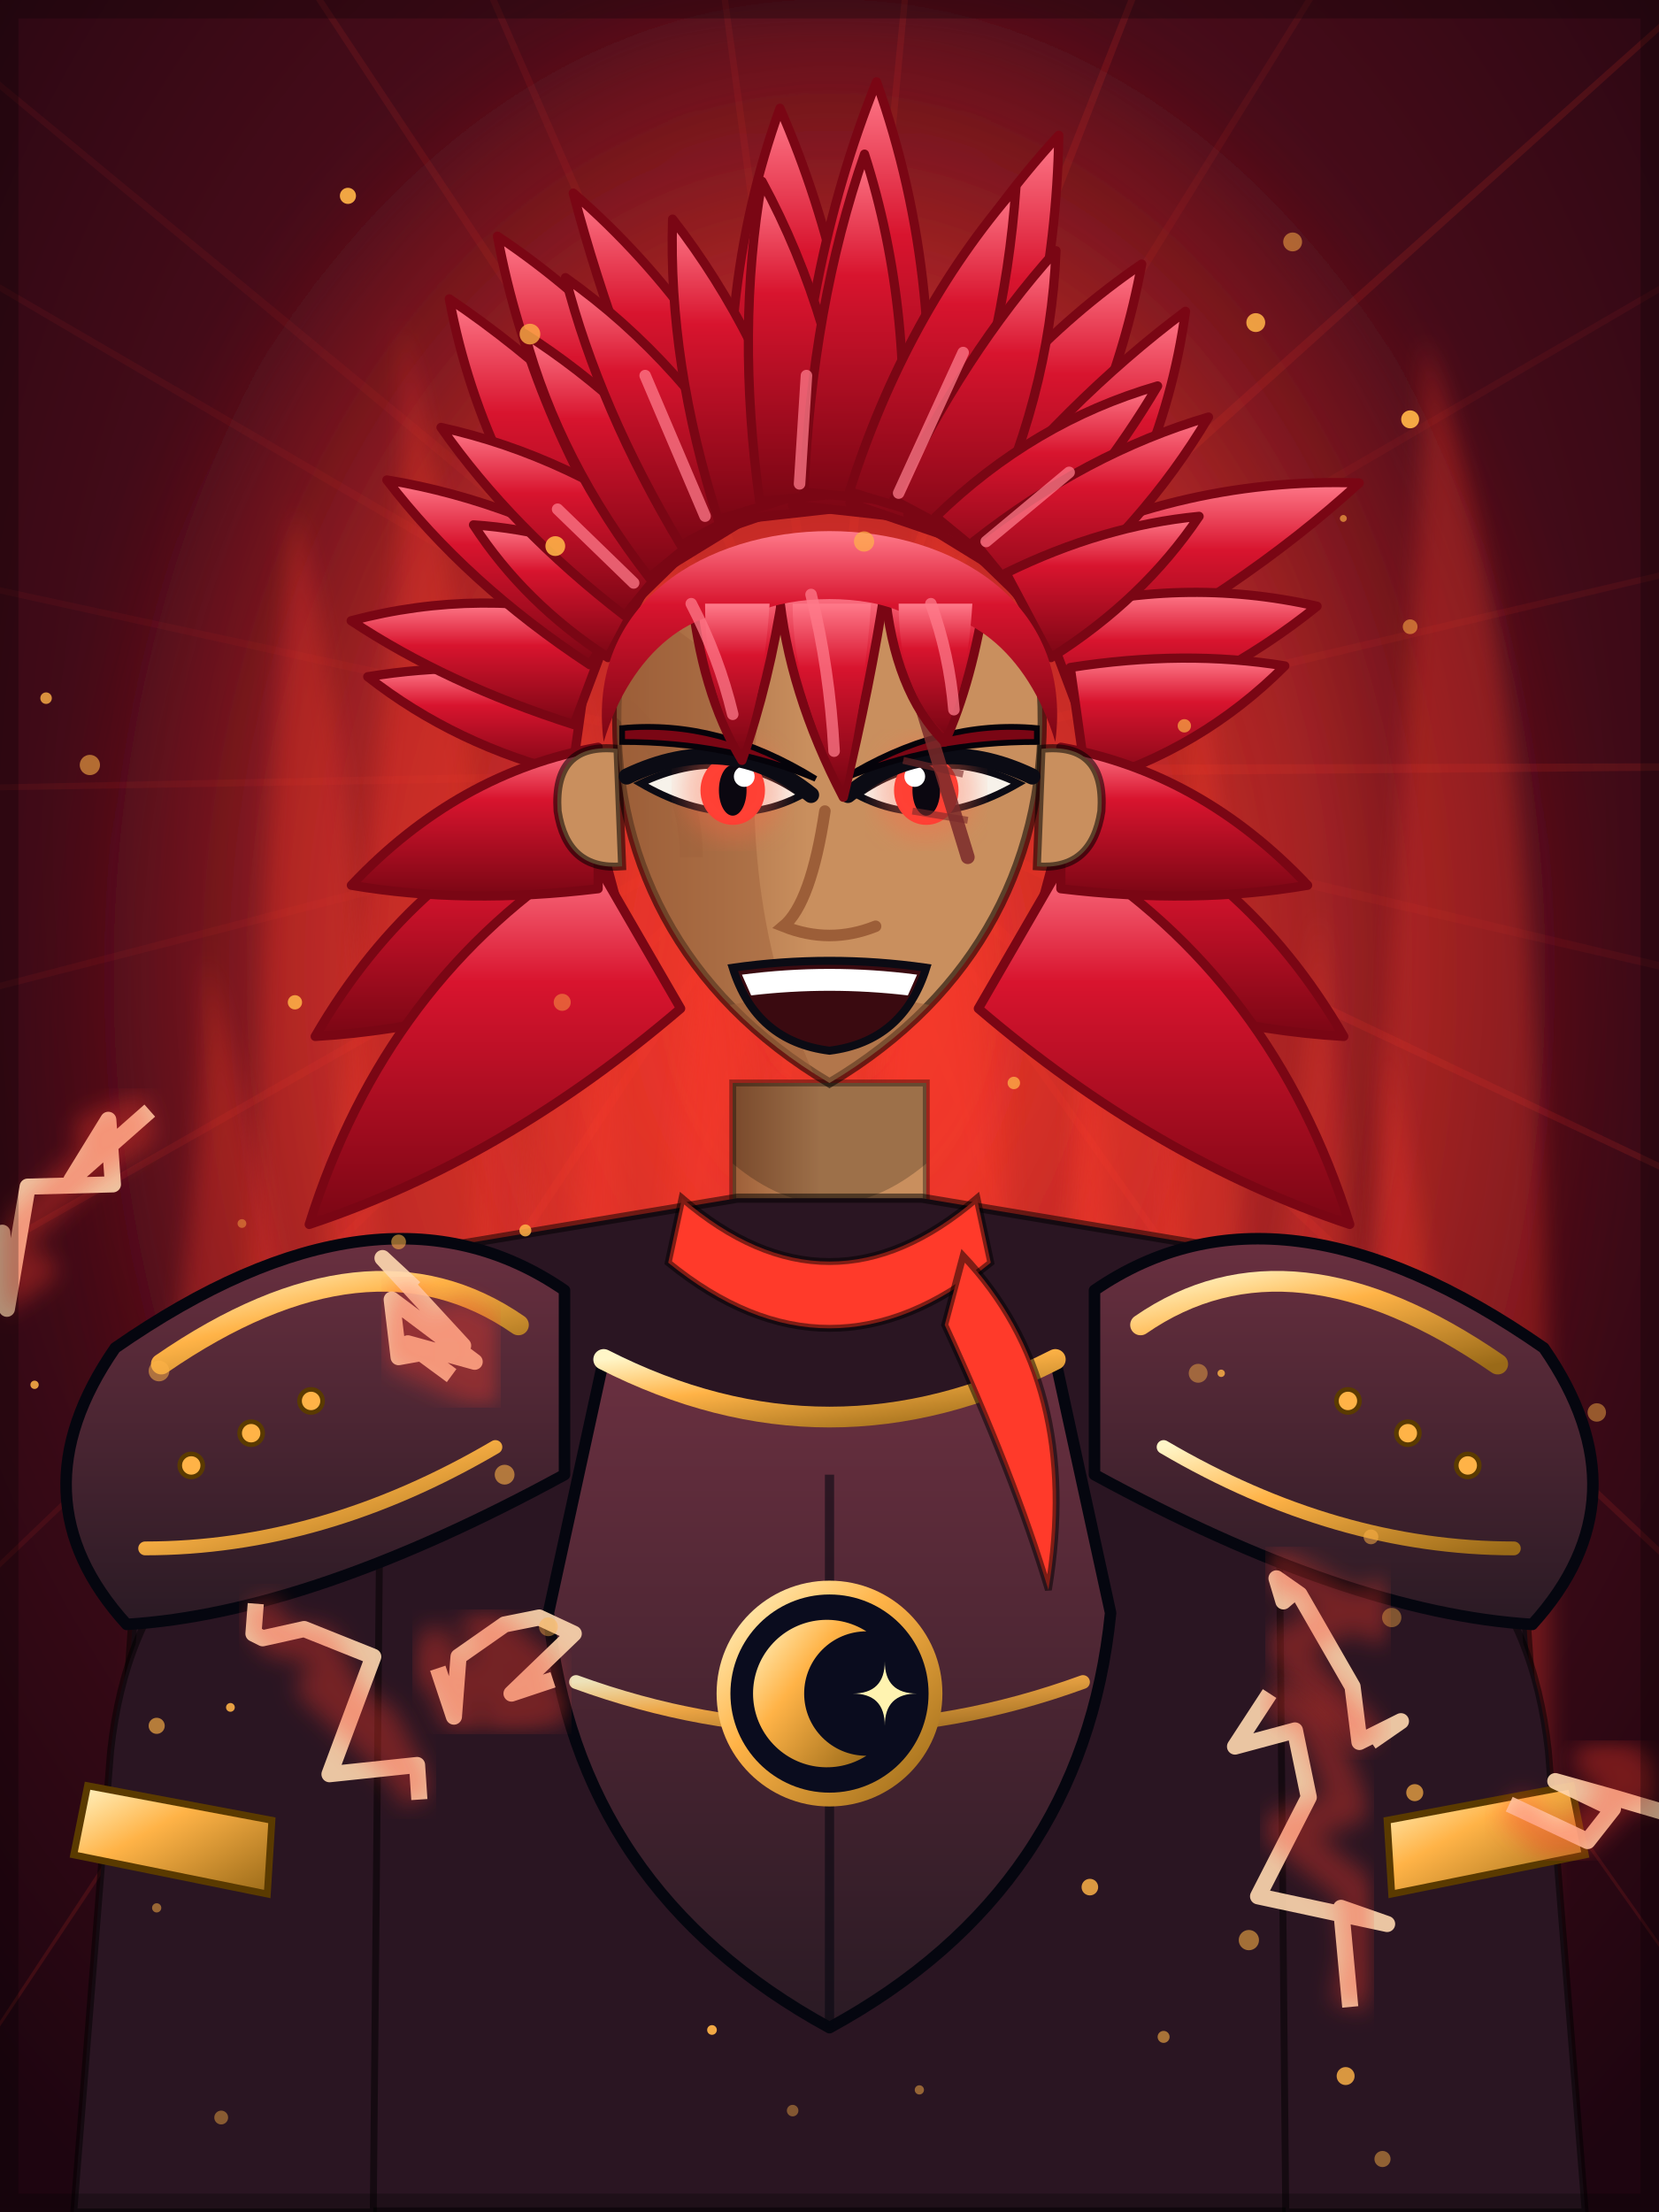
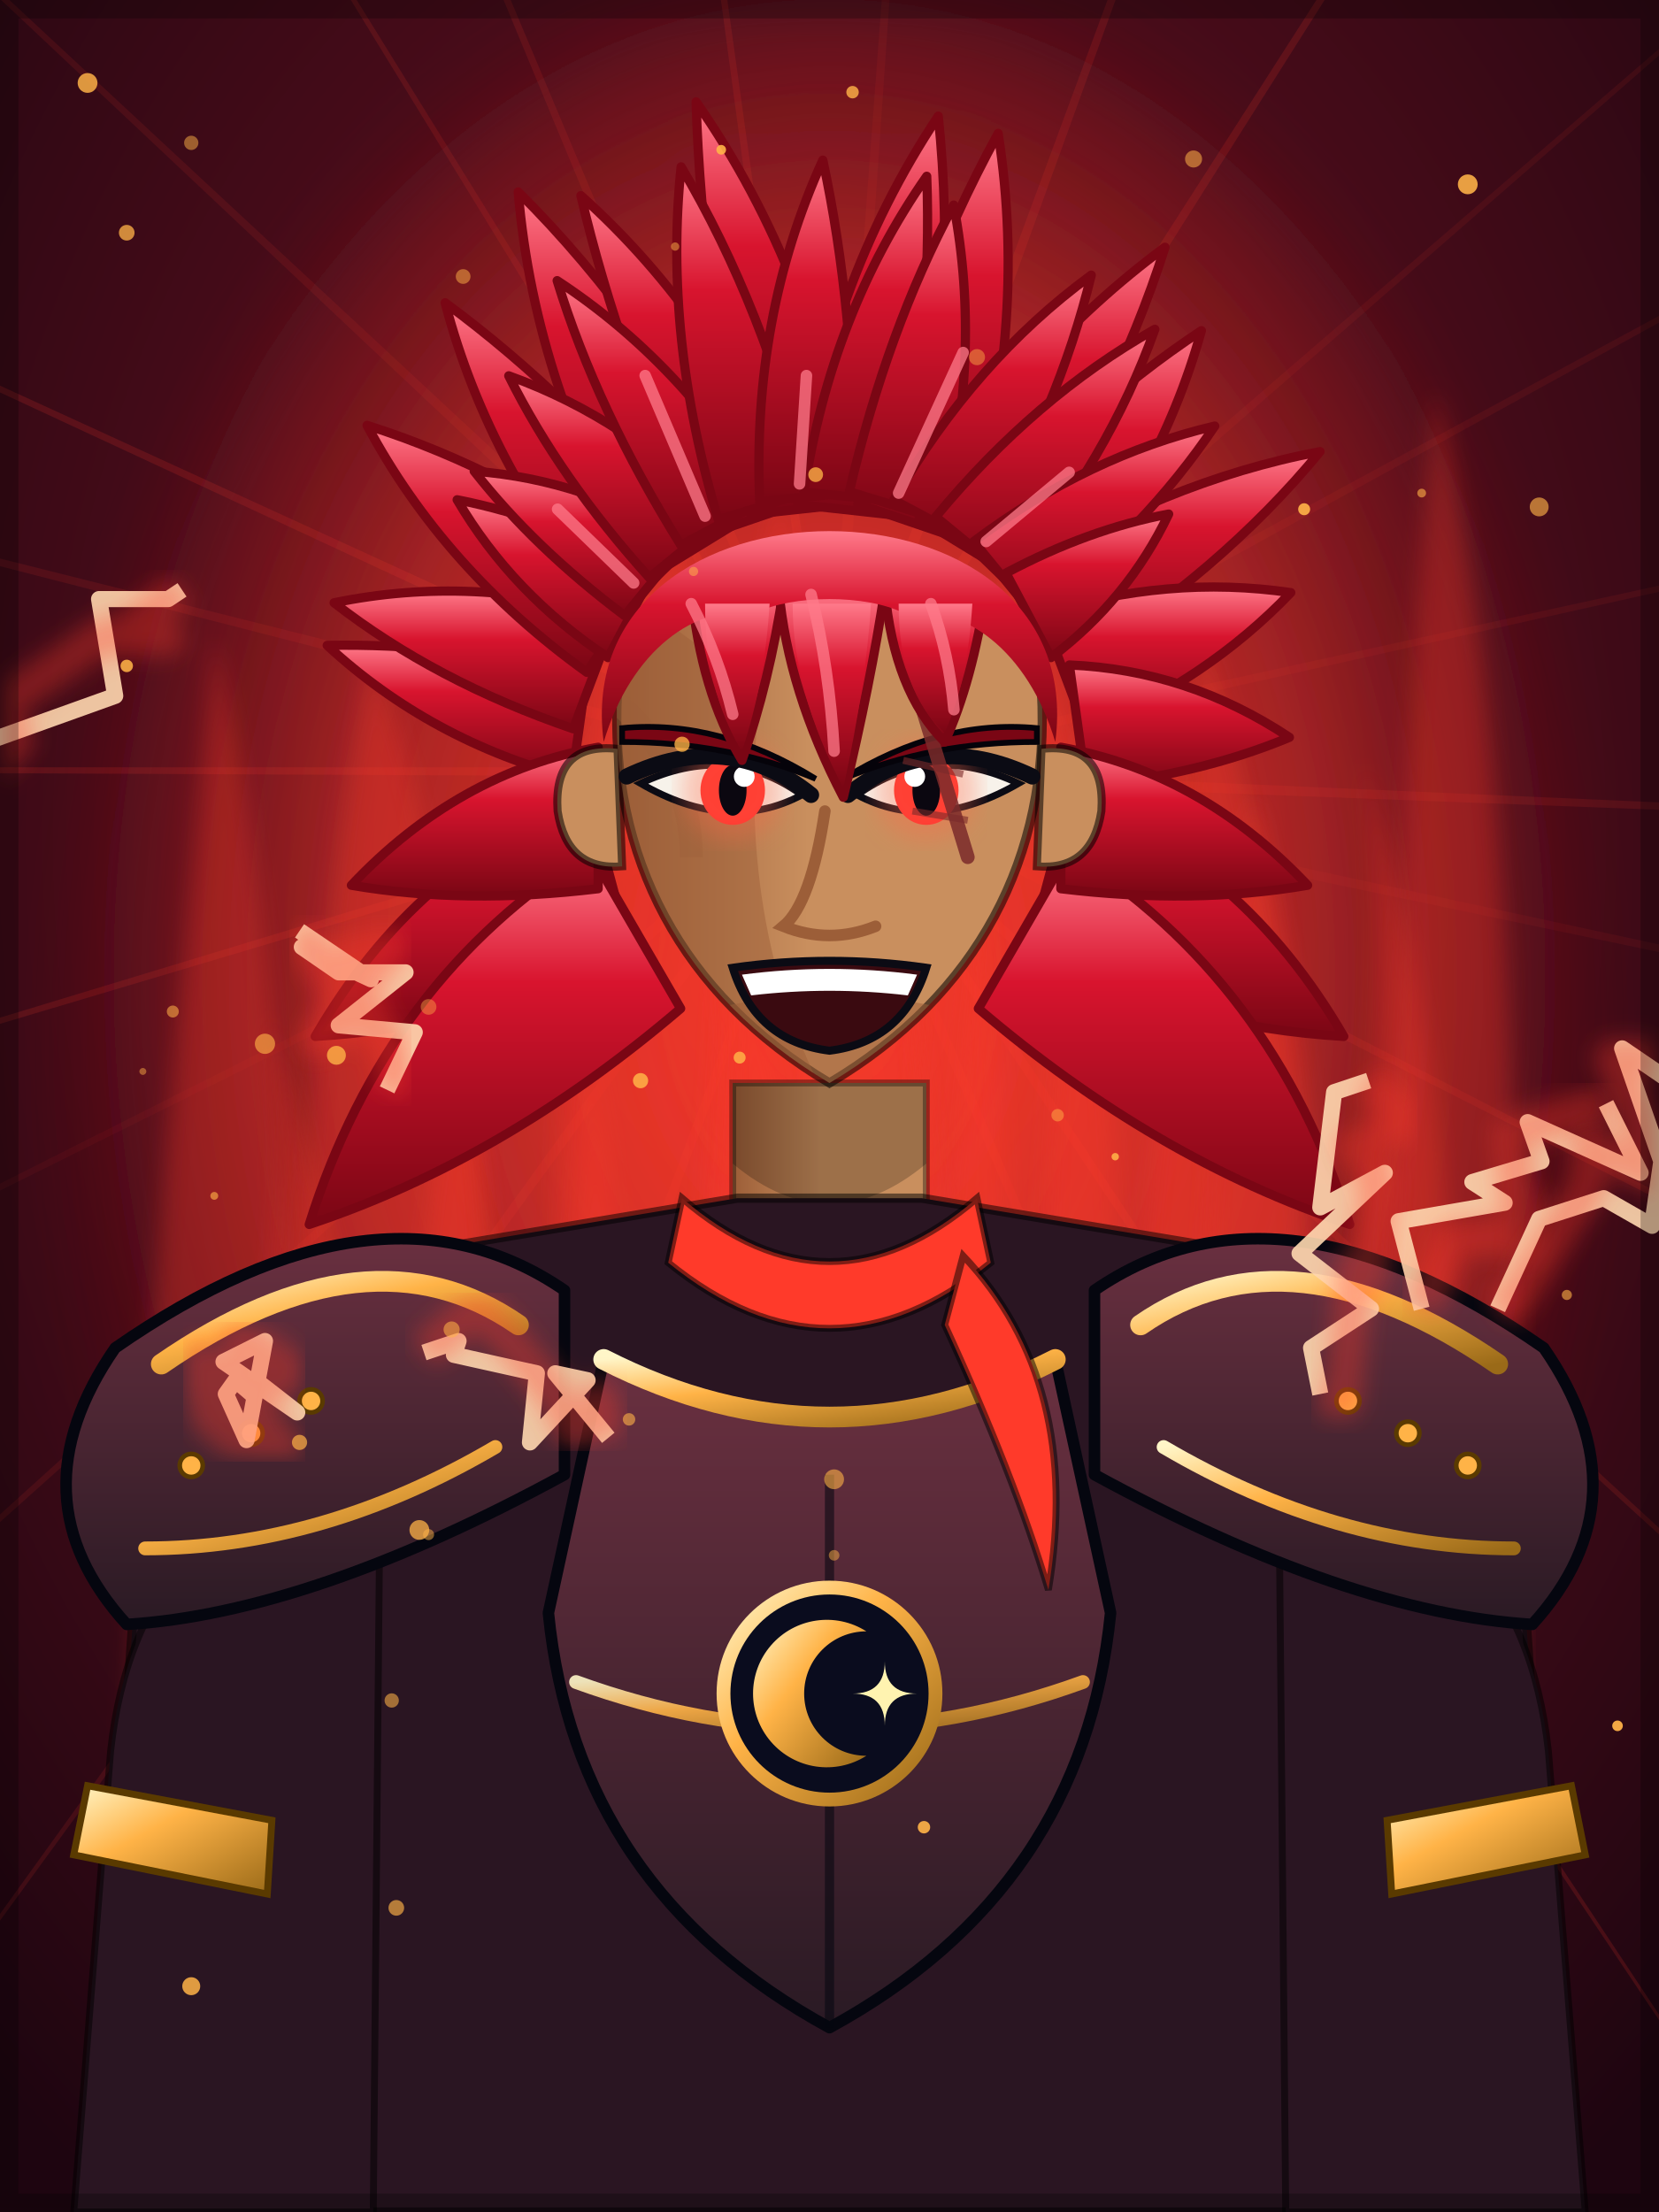
<svg xmlns="http://www.w3.org/2000/svg" viewBox="0 0 720 960" width="720" height="960">
  <defs>
    <radialGradient id="bg" cx="50%" cy="38%" r="75%">
      <stop offset="0" stop-color="#7A1424" />
      <stop offset="1" stop-color="#1E0510" />
    </radialGradient>
    <radialGradient id="aura" cx="50%" cy="45%" r="55%">
      <stop offset="0" stop-color="#FF3A2A" stop-opacity=".95" />
      <stop offset=".6" stop-color="#FF3A2A" stop-opacity=".45" />
      <stop offset="1" stop-color="#7A0A18" stop-opacity="0" />
    </radialGradient>
    <linearGradient id="metal" x1="0" y1="0" x2="0" y2="1">
      <stop offset="0" stop-color="#6A3040" />
      <stop offset="1" stop-color="#2A1A24" />
    </linearGradient>
    <linearGradient id="ouro" x1="0" y1="0" x2="1" y2="1">
      <stop offset="0" stop-color="#fff6c8" />
      <stop offset=".4" stop-color="#FFB347" />
      <stop offset="1" stop-color="#9A6A18" />
    </linearGradient>
    <linearGradient id="hair" x1="0" y1="0" x2="0" y2="1">
      <stop offset="0" stop-color="#FF7A8A" />
      <stop offset=".35" stop-color="#D8142E" />
      <stop offset="1" stop-color="#7A0614" />
    </linearGradient>
    <linearGradient id="pele" x1="0" y1="0" x2="1" y2="0">
      <stop offset="0" stop-color="#9C5E38" />
      <stop offset=".45" stop-color="#C98F5E" />
      <stop offset="1" stop-color="#C98F5E" />
    </linearGradient>
    <filter id="blur" x="-30%" y="-30%" width="160%" height="160%">
      <feGaussianBlur stdDeviation="18" />
    </filter>
    <filter id="blur2">
      <feGaussianBlur stdDeviation="5" />
    </filter>
  </defs>
  <rect width="720" height="960" fill="url(#bg)" />
-   <path d="M420,332 L1260,330 L420,337Z" fill="#FF3A2A" opacity="0.13" />
-   <path d="M419,346 L1236,540 L418,351Z" fill="#FF3A2A" opacity="0.07" />
-   <path d="M415,359 L1173,721 L413,363Z" fill="#FF3A2A" opacity="0.14" />
-   <path d="M405,374 L1016,951 L402,378Z" fill="#FF3A2A" opacity="0.12" />
-   <path d="M396,383 L880,1070 L393,385Z" fill="#FF3A2A" opacity="0.12" />
-   <path d="M384,390 L689,1173 L380,392Z" fill="#FF3A2A" opacity="0.06" />
-   <path d="M367,395 L425,1233 L362,395Z" fill="#FF3A2A" opacity="0.16" />
-   <path d="M354,395 L232,1226 L349,394Z" fill="#FF3A2A" opacity="0.13" />
-   <path d="M344,393 L81,1191 L339,391Z" fill="#FF3A2A" opacity="0.07" />
-   <path d="M329,386 L-137,1085 L325,384Z" fill="#FF3A2A" opacity="0.13" />
-   <path d="M318,378 L-291,957 L315,375Z" fill="#FF3A2A" opacity="0.09" />
-   <path d="M309,367 L-422,781 L307,363Z" fill="#FF3A2A" opacity="0.11" />
-   <path d="M303,352 L-512,560 L301,348Z" fill="#FF3A2A" opacity="0.07" />
-   <path d="M300,338 L-540,352 L300,334Z" fill="#FF3A2A" opacity="0.08" />
-   <path d="M301,324 L-519,143 L302,320Z" fill="#FF3A2A" opacity="0.06" />
-   <path d="M307,307 L-417,-119 L309,303Z" fill="#FF3A2A" opacity="0.07" />
-   <path d="M312,299 L-333,-239 L315,295Z" fill="#FF3A2A" opacity="0.07" />
-   <path d="M325,286 L-136,-416 L329,284Z" fill="#FF3A2A" opacity="0.10" />
-   <path d="M334,281 L1,-490 L338,279Z" fill="#FF3A2A" opacity="0.09" />
-   <path d="M350,276 L239,-557 L354,275Z" fill="#FF3A2A" opacity="0.09" />
-   <path d="M364,275 L447,-561 L368,276Z" fill="#FF3A2A" opacity="0.12" />
-   <path d="M380,278 L688,-503 L384,280Z" fill="#FF3A2A" opacity="0.14" />
-   <path d="M390,283 L835,-430 L394,285Z" fill="#FF3A2A" opacity="0.08" />
-   <path d="M403,293 L1030,-266 L406,297Z" fill="#FF3A2A" opacity="0.13" />
-   <path d="M411,303 L1138,-118 L413,307Z" fill="#FF3A2A" opacity="0.07" />
-   <path d="M418,319 L1236,128 L419,323Z" fill="#FF3A2A" opacity="0.08" />
+   <path d="M420,335 L1259,372 L420,340Z" fill="#FF3A2A" opacity="0.12" />
+   <path d="M419,345 L1240,522 L418,350Z" fill="#FF3A2A" opacity="0.07" />
+   <path d="M414,360 L1161,745 L412,364Z" fill="#FF3A2A" opacity="0.12" />
+   <path d="M406,374 L1024,943 L403,377Z" fill="#FF3A2A" opacity="0.13" />
+   <path d="M395,384 L859,1084 L391,386Z" fill="#FF3A2A" opacity="0.16" />
+   <path d="M386,389 L715,1162 L382,391Z" fill="#FF3A2A" opacity="0.14" />
+   <path d="M372,394 L506,1223 L367,395Z" fill="#FF3A2A" opacity="0.08" />
+   <path d="M358,395 L291,1232 L353,395Z" fill="#FF3A2A" opacity="0.11" />
+   <path d="M341,392 L46,1178 L337,390Z" fill="#FF3A2A" opacity="0.14" />
+   <path d="M327,385 L-168,1064 L323,382Z" fill="#FF3A2A" opacity="0.12" />
+   <path d="M317,377 L-309,937 L314,373Z" fill="#FF3A2A" opacity="0.10" />
+   <path d="M307,364 L-445,738 L305,360Z" fill="#FF3A2A" opacity="0.06" />
+   <path d="M303,354 L-502,594 L302,350Z" fill="#FF3A2A" opacity="0.15" />
+   <path d="M300,337 L-540,333 L300,333Z" fill="#FF3A2A" opacity="0.16" />
+   <path d="M301,323 L-513,114 L302,318Z" fill="#FF3A2A" opacity="0.11" />
+   <path d="M305,312 L-457,-42 L307,308Z" fill="#FF3A2A" opacity="0.16" />
+   <path d="M315,296 L-297,-280 L318,292Z" fill="#FF3A2A" opacity="0.10" />
+   <path d="M327,285 L-112,-431 L330,283Z" fill="#FF3A2A" opacity="0.13" />
+   <path d="M335,281 L13,-496 L339,279Z" fill="#FF3A2A" opacity="0.12" />
+   <path d="M350,276 L238,-557 L354,275Z" fill="#FF3A2A" opacity="0.14" />
+   <path d="M362,275 L425,-563 L367,275Z" fill="#FF3A2A" opacity="0.08" />
+   <path d="M378,278 L669,-510 L383,279Z" fill="#FF3A2A" opacity="0.14" />
+   <path d="M390,283 L843,-424 L394,286Z" fill="#FF3A2A" opacity="0.15" />
+   <path d="M404,294 L1040,-255 L407,297Z" fill="#FF3A2A" opacity="0.08" />
+   <path d="M412,304 L1150,-96 L414,308Z" fill="#FF3A2A" opacity="0.08" />
+   <path d="M418,320 L1239,141 L419,324Z" fill="#FF3A2A" opacity="0.08" />
  <ellipse cx="360" cy="470" rx="330" ry="470" fill="url(#aura)" filter="url(#blur)" />
-   <path d="M51,960 C51,687 92,534 89,414 C132,554 140,687 132,960Z" fill="#FF3A2A" opacity=".30" filter="url(#blur2)" />
-   <path d="M105,960 C105,590 114,340 128,220 C164,360 170,590 164,960Z" fill="#FF3A2A" opacity=".30" filter="url(#blur2)" />
-   <path d="M121,960 C121,549 189,257 173,137 C213,277 222,549 213,960Z" fill="#FF3A2A" opacity=".30" filter="url(#blur2)" />
-   <path d="M179,960 C179,650 233,460 204,340 C237,480 243,650 237,960Z" fill="#FF3A2A" opacity=".30" filter="url(#blur2)" />
-   <path d="M217,960 C217,628 232,416 252,296 C270,436 275,628 270,960Z" fill="#FF3A2A" opacity=".30" filter="url(#blur2)" />
-   <path d="M224,960 C224,569 292,298 279,178 C314,318 323,569 314,960Z" fill="#FF3A2A" opacity=".30" filter="url(#blur2)" />
-   <path d="M276,960 C276,663 287,486 314,366 C336,506 342,663 336,960Z" fill="#FF3A2A" opacity=".30" filter="url(#blur2)" />
-   <path d="M307,960 C307,709 322,578 339,458 C384,598 392,709 384,960Z" fill="#FF3A2A" opacity=".30" filter="url(#blur2)" />
-   <path d="M343,960 C343,611 419,383 380,263 C435,403 445,611 435,960Z" fill="#FF3A2A" opacity=".30" filter="url(#blur2)" />
-   <path d="M370,960 C370,577 388,313 408,193 C438,333 445,577 438,960Z" fill="#FF3A2A" opacity=".30" filter="url(#blur2)" />
-   <path d="M429,960 C429,679 485,518 461,398 C491,538 497,679 491,960Z" fill="#FF3A2A" opacity=".30" filter="url(#blur2)" />
-   <path d="M448,960 C448,630 482,420 474,300 C517,440 524,630 517,960Z" fill="#FF3A2A" opacity=".30" filter="url(#blur2)" />
-   <path d="M485,960 C485,606 526,372 516,252 C539,392 544,606 539,960Z" fill="#FF3A2A" opacity=".30" filter="url(#blur2)" />
-   <path d="M536,960 C536,677 562,513 572,393 C590,533 595,677 590,960Z" fill="#FF3A2A" opacity=".30" filter="url(#blur2)" />
-   <path d="M551,960 C551,700 614,559 599,439 C630,579 638,700 630,960Z" fill="#FF3A2A" opacity=".30" filter="url(#blur2)" />
-   <path d="M584,960 C584,553 620,266 618,146 C670,286 678,553 670,960Z" fill="#FF3A2A" opacity=".30" filter="url(#blur2)" />
+   <path d="M53,960 C53,618 84,396 93,276 C126,416 133,618 126,960Z" fill="#FF3A2A" opacity=".30" filter="url(#blur2)" />
+   <path d="M74,960 C74,700 140,559 116,439 C163,579 172,700 163,960Z" fill="#FF3A2A" opacity=".30" filter="url(#blur2)" />
+   <path d="M119,960 C119,622 137,403 161,283 C213,423 222,622 213,960Z" fill="#FF3A2A" opacity=".30" filter="url(#blur2)" />
+   <path d="M161,960 C161,689 185,538 199,418 C220,558 226,689 220,960Z" fill="#FF3A2A" opacity=".30" filter="url(#blur2)" />
+   <path d="M210,960 C210,699 259,558 254,438 C278,578 285,699 278,960Z" fill="#FF3A2A" opacity=".30" filter="url(#blur2)" />
+   <path d="M234,960 C234,551 246,262 283,142 C317,282 326,551 317,960Z" fill="#FF3A2A" opacity=".30" filter="url(#blur2)" />
+   <path d="M275,960 C275,658 345,475 310,355 C355,495 363,658 355,960Z" fill="#FF3A2A" opacity=".30" filter="url(#blur2)" />
+   <path d="M298,960 C298,587 311,333 339,213 C362,353 368,587 362,960Z" fill="#FF3A2A" opacity=".30" filter="url(#blur2)" />
+   <path d="M322,960 C322,634 364,428 364,308 C413,448 423,634 413,960Z" fill="#FF3A2A" opacity=".30" filter="url(#blur2)" />
+   <path d="M377,960 C377,620 408,399 409,279 C438,419 445,620 438,960Z" fill="#FF3A2A" opacity=".30" filter="url(#blur2)" />
+   <path d="M395,960 C395,591 433,342 438,222 C486,362 495,591 486,960Z" fill="#FF3A2A" opacity=".30" filter="url(#blur2)" />
+   <path d="M444,960 C444,582 461,324 489,204 C528,344 536,582 528,960Z" fill="#FF3A2A" opacity=".30" filter="url(#blur2)" />
+   <path d="M478,960 C478,617 516,393 521,273 C567,413 576,617 567,960Z" fill="#FF3A2A" opacity=".30" filter="url(#blur2)" />
+   <path d="M517,960 C517,652 521,464 544,344 C580,484 586,652 580,960Z" fill="#FF3A2A" opacity=".30" filter="url(#blur2)" />
+   <path d="M566,960 C566,644 613,449 591,329 C635,469 642,644 635,960Z" fill="#FF3A2A" opacity=".30" filter="url(#blur2)" />
+   <path d="M597,960 C597,565 611,289 623,169 C658,309 664,565 658,960Z" fill="#FF3A2A" opacity=".30" filter="url(#blur2)" />
  <g fill="url(#hair)" stroke="#7A0614" stroke-width="4" stroke-linejoin="round">
-     <path d="M248.2,336.1 Q197.7,323.6 159.6,293.7 Q203.5,286.4 254.2,293.4 Z" />
-     <path d="M249.1,314.5 Q193.9,296.9 152.4,269.4 Q208.4,254.5 266.4,268.5 Z" />
-     <path d="M256.0,288.5 Q202.3,253.2 167.9,208.3 Q225.2,217.7 280.4,251.2 Z" />
-     <path d="M264.3,271.9 Q209.8,208.6 195.0,129.7 Q253.3,169.0 304.7,232.6 Z" />
-     <path d="M278.8,252.8 Q230.3,179.8 215.9,102.5 Q282.7,147.2 327.9,222.7 Z" />
-     <path d="M303.8,233.1 Q267.3,154.0 248.8,83.8 Q310.6,137.3 344.9,219.0 Z" />
-     <path d="M319.7,225.5 Q308.6,130.0 338.5,47.0 Q372.1,123.9 376.5,219.2 Z" />
-     <path d="M343.9,219.2 Q347.4,117.6 380.4,35.5 Q411.9,123.7 399.9,225.4 Z" />
-     <path d="M368.9,218.4 Q399.2,124.4 459.5,58.7 Q458.3,145.2 421.4,236.3 Z" />
-     <path d="M394.0,223.3 Q435.8,155.4 495.5,114.6 Q482.7,184.4 439.7,251.4 Z" />
-     <path d="M415.9,233.0 Q462.9,173.6 514.5,135.1 Q504.2,210.6 455.4,271.2 Z" />
-     <path d="M435.5,247.3 Q508.8,206.9 589.9,209.6 Q538.6,256.5 466.0,293.8 Z" />
-     <path d="M452.2,266.4 Q512.5,249.6 571.6,263.1 Q529.3,297.2 471.3,317.1 Z" />
-     <path d="M464.5,289.7 Q514.0,281.9 557.6,289.0 Q521.3,325.4 471.6,340.0 Z" />
+     <path d="M248.3,337.7 Q186.8,321.5 142.0,280.1 Q194.3,279.0 254.7,291.8 Z" />
+     <path d="M248.8,316.3 Q188.9,295.8 145.0,261.6 Q205.3,249.2 267.3,267.1 Z" />
+     <path d="M254.7,291.8 Q192.7,247.2 159.3,184.6 Q221.9,204.4 282.9,248.7 Z" />
+     <path d="M266.8,267.9 Q212.6,205.4 193.2,131.4 Q248.7,172.3 300.6,235.0 Z" />
+     <path d="M280.7,250.9 Q232.2,169.5 224.9,83.3 Q282.2,140.2 325.4,223.5 Z" />
+     <path d="M303.8,233.1 Q268.5,154.8 252.1,84.9 Q311.7,138.3 344.9,219.0 Z" />
+     <path d="M325.8,223.3 Q304.6,126.6 302.1,44.2 Q354.5,119.3 370.0,218.5 Z" />
+     <path d="M346.1,218.9 Q358.4,123.7 407.2,50.4 Q415.8,131.4 397.9,224.6 Z" />
+     <path d="M372.3,218.7 Q395.0,127.6 433.2,57.9 Q446.6,143.8 418.6,234.5 Z" />
+     <path d="M398.9,225.0 Q444.6,152.4 505.6,107.3 Q483.6,176.9 436.0,247.7 Z" />
+     <path d="M419.4,235.1 Q468.2,178.7 521.4,143.5 Q502.7,210.7 453.1,267.8 Z" />
+     <path d="M439.1,250.7 Q504.8,208.9 572.9,196.0 Q530.1,248.1 464.3,289.1 Z" />
+     <path d="M452.2,266.5 Q506.9,249.4 560.2,257.2 Q523.9,295.2 471.2,317.0 Z" />
+     <path d="M464.1,288.6 Q515.4,290.7 559.6,320.0 Q520.2,336.4 471.4,341.2 Z" />
    <path d="M274.0,415.2 Q203.9,445.9 136.8,449.8 Q180.4,374.5 255.4,345.8 Z" />
    <path d="M295.4,437.7 Q218.7,503.3 134.2,531.4 Q167.5,425.1 256.0,369.6 Z" />
    <path d="M464.6,345.8 Q539.6,374.5 583.2,449.8 Q516.1,445.9 446.0,415.2 Z" />
    <path d="M464.0,369.6 Q552.5,425.1 585.8,531.4 Q501.3,503.3 424.6,437.7 Z" />
    <path d="M259.6,385.7 Q201.9,392.7 152.5,384.2 Q198.7,335.2 259.6,324.3 Z" />
    <path d="M460.4,324.3 Q521.3,335.2 567.5,384.2 Q518.1,392.7 460.4,385.7 Z" />
  </g>
  <path d="M318,470 L318,560 Q360,600 402,560 L402,470Z" fill="url(#pele)" stroke="#000" stroke-opacity=".35" stroke-width="3" />
  <path d="M318,505 Q360,540 402,505 L402,470 L318,470Z" fill="#000" opacity=".22" />
  <path d="M40,960 L62,640 Q90,560 200,540 L320,520 L400,520 L520,540 Q630,560 658,640 L680,960Z" fill="#2A1522" stroke="#000" stroke-opacity=".5" stroke-width="4" />
  <path d="M165,640 Q60,650 48,760 L32,960 L162,960Z" fill="#2A1522" stroke="#000" stroke-opacity=".5" stroke-width="3" />
  <path d="M118,790 L38,775 L32,805 L116,822Z" fill="url(#ouro)" stroke="#5a3a00" stroke-width="3" />
  <path d="M555,640 Q660,650 672,760 L688,960 L558,960Z" fill="#2A1522" stroke="#000" stroke-opacity=".5" stroke-width="3" />
  <path d="M602,790 L682,775 L688,805 L604,822Z" fill="url(#ouro)" stroke="#5a3a00" stroke-width="3" />
  <path d="M245,560 Q165,505 50,585 Q5,650 55,705 Q135,700 245,640Z" fill="url(#metal)" stroke="#05060f" stroke-width="5" stroke-linejoin="round" />
  <path d="M225,575 Q160,530 70,592" fill="none" stroke="url(#ouro)" stroke-width="9" stroke-linecap="round" />
  <path d="M215,628 Q140,672 63,672" fill="none" stroke="url(#ouro)" stroke-width="6" stroke-linecap="round" />
  <circle cx="135" cy="608" r="5" fill="#FFB347" stroke="#5a3a00" stroke-width="2" />
  <circle cx="109" cy="622" r="5" fill="#FFB347" stroke="#5a3a00" stroke-width="2" />
  <circle cx="83" cy="636" r="5" fill="#FFB347" stroke="#5a3a00" stroke-width="2" />
  <path d="M475,560 Q555,505 670,585 Q715,650 665,705 Q585,700 475,640Z" fill="url(#metal)" stroke="#05060f" stroke-width="5" stroke-linejoin="round" />
  <path d="M495,575 Q560,530 650,592" fill="none" stroke="url(#ouro)" stroke-width="9" stroke-linecap="round" />
  <path d="M505,628 Q580,672 657,672" fill="none" stroke="url(#ouro)" stroke-width="6" stroke-linecap="round" />
  <circle cx="585" cy="608" r="5" fill="#FFB347" stroke="#5a3a00" stroke-width="2" />
  <circle cx="611" cy="622" r="5" fill="#FFB347" stroke="#5a3a00" stroke-width="2" />
  <circle cx="637" cy="636" r="5" fill="#FFB347" stroke="#5a3a00" stroke-width="2" />
  <path d="M262,590 Q360,640 458,590 L482,700 Q470,820 360,880 Q250,820 238,700Z" fill="url(#metal)" stroke="#05060f" stroke-width="5" stroke-linejoin="round" />
  <path d="M262,590 Q360,640 458,590" fill="none" stroke="url(#ouro)" stroke-width="9" stroke-linecap="round" />
  <path d="M360,640 L360,880" stroke="#05060f" stroke-opacity=".55" stroke-width="4" />
  <path d="M250,730 Q360,770 470,730" fill="none" stroke="url(#ouro)" stroke-width="6" stroke-linecap="round" opacity=".9" />
  <circle cx="360" cy="735" r="46" fill="#0a0c1e" stroke="url(#ouro)" stroke-width="6" />
  <path d="M376,708 A32,32 0 1 0 376,762 A25,25 0 1 1 376,708Z" fill="url(#ouro)" />
  <path d="M384,721 Q384,735 398,735 Q384,735 384,749 Q384,735 370,735 Q384,735 384,721Z" fill="#FFF3B0" opacity="1" />
  <path d="M296,520 Q360,575 424,520 L430,548 Q360,605 290,548Z" fill="#FF3A2A" stroke="#000" stroke-opacity=".5" stroke-width="3" />
  <path d="M418,545 Q470,600 455,690 Q440,640 410,575Z" fill="#FF3A2A" stroke="#000" stroke-opacity=".5" stroke-width="3" />
  <path d="M268,300 C262,235 458,235 452,300 C456,372 424,432 360,470 C296,432 264,372 268,300Z" fill="url(#pele)" stroke="#000" stroke-opacity=".55" stroke-width="4" />
  <path d="M268,325 Q240,322 242,352 Q246,378 270,376Z" fill="#C98F5E" stroke="#000" stroke-opacity=".55" stroke-width="3.5" />
  <path d="M452,325 Q480,322 478,352 Q474,378 450,376Z" fill="#C98F5E" stroke="#000" stroke-opacity=".55" stroke-width="3.5" />
  <clipPath id="cr">
    <path d="M268,300 C262,235 458,235 452,300 C456,372 424,432 360,470 C296,432 264,372 268,300Z" />
  </clipPath>
  <g clip-path="url(#cr)">
    <path d="M262,250 L330,300 Q318,400 360,480 L262,480Z" fill="#9C5E38" opacity=".45" />
    <ellipse cx="360" cy="470" rx="95" ry="38" fill="#9C5E38" opacity=".5" />
    <path d="M262,300 Q300,330 300,372" fill="none" stroke="#9C5E38" stroke-width="10" opacity=".35" />
  </g>
  <path d="M278,340 Q316,322 348,345 Q316,362 278,340Z" fill="#F7F2EA" stroke="#0b0b14" stroke-width="3" />
  <ellipse cx="318" cy="343" rx="14" ry="15" fill="#FF2A2A" />
  <ellipse cx="318" cy="343" rx="22" ry="22" fill="#FF6A4A" opacity=".35" filter="url(#blur2)" />
  <ellipse cx="318" cy="343" rx="6" ry="11" fill="#0b0710" />
  <circle cx="323" cy="337" r="4.5" fill="#fff" />
  <path d="M272,337 Q316,316 352,345" fill="none" stroke="#0b0b14" stroke-width="7" stroke-linecap="round" />
  <path d="M270,316 Q312,312 354,338 Q316,322 270,322Z" fill="#7A0614" stroke="#05030a" stroke-width="2.5" />
  <path d="M442,340 Q404,322 372,345 Q404,362 442,340Z" fill="#F7F2EA" stroke="#0b0b14" stroke-width="3" />
  <ellipse cx="402" cy="343" rx="14" ry="15" fill="#FF2A2A" />
  <ellipse cx="402" cy="343" rx="22" ry="22" fill="#FF6A4A" opacity=".35" filter="url(#blur2)" />
  <ellipse cx="402" cy="343" rx="6" ry="11" fill="#0b0710" />
  <circle cx="397" cy="337" r="4.5" fill="#fff" />
  <path d="M448,337 Q404,316 368,345" fill="none" stroke="#0b0b14" stroke-width="7" stroke-linecap="round" />
  <path d="M450,316 Q408,312 366,338 Q404,322 450,322Z" fill="#7A0614" stroke="#05030a" stroke-width="2.5" />
  <path d="M358,352 Q352,392 340,402 Q360,410 380,402" fill="none" stroke="#9C5E38" stroke-width="5" stroke-linecap="round" />
  <path d="M318,420 Q360,414 402,420 Q392,452 360,456 Q328,452 318,420Z" fill="#3a0a10" stroke="#0b0b14" stroke-width="3.5" />
  <path d="M322,423 Q360,418 398,423 L394,432 Q360,428 326,432Z" fill="#fff" />
  <path d="M398,300 L420,372" stroke="#7a2a2a" stroke-width="6" stroke-linecap="round" opacity=".85" />
  <path d="M392,330 L418,336 M396,352 L420,356" stroke="#7a2a2a" stroke-width="3" opacity=".6" />
  <g fill="url(#hair)" stroke="#7A0614" stroke-width="4" stroke-linejoin="round">
-     <path d="M263.9,285.4 Q227.5,261.7 205.5,227.8 Q244.4,230.4 283.4,248.7 Z" />
-     <path d="M271.1,267.2 Q222.1,229.4 191.4,185.5 Q247.2,197.8 297.4,235.0 Z" />
-     <path d="M281.8,250.7 Q242.7,200.3 227.7,144.8 Q274.4,174.6 313.9,224.3 Z" />
-     <path d="M295.5,236.6 Q260.1,177.6 245.4,120.5 Q296.9,157.0 332.1,217.0 Z" />
-     <path d="M311.7,225.5 Q289.9,157.5 291.9,95.1 Q330.7,145.0 351.4,213.4 Z" />
-     <path d="M329.7,217.7 Q319.4,142.9 330.7,78.7 Q363.0,138.2 371.1,213.6 Z" />
-     <path d="M348.9,213.6 Q352.4,132.6 375.2,66.9 Q397.5,136.3 390.3,217.7 Z" />
-     <path d="M368.6,213.4 Q393.2,136.2 440.9,81.4 Q436.2,150.0 408.3,225.5 Z" />
-     <path d="M387.9,217.0 Q418.0,153.6 458.3,108.8 Q455.8,173.0 424.5,236.6 Z" />
-     <path d="M406.1,224.3 Q448.3,183.2 502.4,167.5 Q477.8,209.3 438.2,250.7 Z" />
-     <path d="M422.6,235.0 Q471.3,196.7 524.5,181.0 Q496.7,228.0 448.9,267.2 Z" />
-     <path d="M436.6,248.7 Q478.6,228.1 520.4,224.1 Q496.0,260.3 456.1,285.4 Z" />
+     <path d="M263.9,285.4 Q222.3,257.7 198.4,216.9 Q240.4,225.1 283.4,248.7 Z" />
+     <path d="M271.1,267.2 Q231.8,237.7 205.8,204.5 Q254.5,208.2 297.4,235.0 Z" />
+     <path d="M281.8,250.7 Q242.9,207.6 220.8,163.1 Q272.8,181.8 313.9,224.3 Z" />
+     <path d="M295.5,236.6 Q259.0,178.0 241.8,121.8 Q295.7,157.1 332.1,217.0 Z" />
+     <path d="M311.7,225.5 Q287.9,145.9 295.6,72.4 Q331.7,133.2 351.4,213.4 Z" />
+     <path d="M329.7,217.7 Q326.3,137.3 357.1,69.5 Q371.1,134.4 371.1,213.6 Z" />
+     <path d="M348.9,213.6 Q360.7,135.9 402.2,76.5 Q404.7,141.6 390.3,217.7 Z" />
+     <path d="M368.6,213.4 Q385.0,143.1 413.9,89.0 Q426.4,154.6 408.3,225.5 Z" />
+     <path d="M387.9,217.0 Q422.8,156.6 473.6,119.4 Q459.7,177.2 424.5,236.6 Z" />
+     <path d="M406.1,224.3 Q449.2,172.2 501.2,142.9 Q481.4,198.8 438.2,250.7 Z" />
+     <path d="M422.6,235.0 Q472.2,197.8 527.2,184.9 Q497.4,229.3 448.9,267.2 Z" />
+     <path d="M436.6,248.7 Q472.3,229.7 507.2,223.1 Q489.5,260.2 456.1,285.4 Z" />
    <path d="M300,256 Q304,300 322,330 Q334,296 340,256Z" />
    <path d="M338,256 Q342,300 366,346 Q378,296 384,256Z" />
    <path d="M384,256 Q388,300 410,322 Q422,296 428,256Z" />
  </g>
  <path d="M262,322 C246,200 474,200 458,322 C446,282 418,262 392,266 C376,258 344,258 328,266 C302,262 274,282 262,322Z" fill="url(#hair)" />
  <path d="M306,262 Q306,300 322,326 Q332,296 334,262Z" fill="url(#hair)" />
  <path d="M344,262 Q344,300 366,342 Q376,296 378,262Z" fill="url(#hair)" />
  <path d="M390,262 Q390,300 410,318 Q420,296 422,262Z" fill="url(#hair)" />
  <g fill="none" stroke="#FF7A8A" stroke-width="5" stroke-linecap="round" opacity=".75">
    <path d="M275,253 L242,221" />
    <path d="M306,224 L280,163" />
    <path d="M347,210 L350,163" />
    <path d="M390,214 L418,153" />
    <path d="M428,235 L464,205" />
    <path d="M300,262 Q312,285 318,310 M352,258 Q360,290 362,326 M404,262 Q412,284 414,308" />
  </g>
-   <polyline points="180,559 166,546 201,584 173,589 170,564 206,591 177,583 196,597" fill="none" stroke="#FFD8B0" stroke-width="7" stroke-linejoin="round" opacity=".9" />
-   <polyline points="180,559 170,585 175,585 201,571 176,588 213,606 213,577 196,597" fill="none" stroke="#FF3A2A" stroke-width="16" stroke-linejoin="round" opacity=".35" filter="url(#blur2)" />
-   <polyline points="655,783 689,799 700,785 675,773 700,780 734,790 728,741 760,762" fill="none" stroke="#FFD8B0" stroke-width="7" stroke-linejoin="round" opacity=".9" />
-   <polyline points="655,783 677,803 708,775 691,764 701,760 733,790 740,777 760,762" fill="none" stroke="#FF3A2A" stroke-width="16" stroke-linejoin="round" opacity=".35" filter="url(#blur2)" />
-   <polyline points="65,482 31,512 47,486 49,514 12,515 3,568 1,535 -21,568" fill="none" stroke="#FFD8B0" stroke-width="7" stroke-linejoin="round" opacity=".9" />
-   <polyline points="65,482 40,491 59,492 34,509 -9,551 16,551 -22,576 -21,568" fill="none" stroke="#FF3A2A" stroke-width="16" stroke-linejoin="round" opacity=".35" filter="url(#blur2)" />
-   <polyline points="111,696 110,709 114,711 132,707 162,719 143,770 181,766 182,781" fill="none" stroke="#FFD8B0" stroke-width="7" stroke-linejoin="round" opacity=".9" />
-   <polyline points="111,696 120,711 139,714 148,732 174,767 137,732 165,747 182,781" fill="none" stroke="#FF3A2A" stroke-width="16" stroke-linejoin="round" opacity=".35" filter="url(#blur2)" />
-   <polyline points="190,724 197,745 199,719 219,705 234,702 249,709 222,735 240,729" fill="none" stroke="#FFD8B0" stroke-width="7" stroke-linejoin="round" opacity=".9" />
-   <polyline points="190,724 201,747 189,714 185,724 242,740 219,748 209,703 240,729" fill="none" stroke="#FF3A2A" stroke-width="16" stroke-linejoin="round" opacity=".35" filter="url(#blur2)" />
-   <polyline points="595,756 608,747 590,756 587,732 564,692 554,685 557,695 564,689" fill="none" stroke="#FFD8B0" stroke-width="7" stroke-linejoin="round" opacity=".9" />
-   <polyline points="595,756 565,724 577,738 557,714 599,694 598,705 554,679 564,689" fill="none" stroke="#FF3A2A" stroke-width="16" stroke-linejoin="round" opacity=".35" filter="url(#blur2)" />
-   <polyline points="551,735 536,758 562,751 568,780 546,823 602,835 582,828 586,871" fill="none" stroke="#FFD8B0" stroke-width="7" stroke-linejoin="round" opacity=".9" />
-   <polyline points="551,735 571,748 586,784 556,794 592,823 589,833 591,847 586,871" fill="none" stroke="#FF3A2A" stroke-width="16" stroke-linejoin="round" opacity=".35" filter="url(#blur2)" />
-   <circle cx="344" cy="916" r="2.5" fill="#FFB347" opacity="0.42" />
-   <circle cx="595" cy="667" r="3.2" fill="#FFB347" opacity="0.52" />
-   <circle cx="39" cy="332" r="4.4" fill="#FFB347" opacity="0.58" />
-   <circle cx="375" cy="235" r="4.4" fill="#FFB347" opacity="0.69" />
-   <circle cx="514" cy="315" r="2.9" fill="#FFB347" opacity="0.68" />
-   <circle cx="68" cy="749" r="3.5" fill="#FFB347" opacity="0.65" />
-   <circle cx="244" cy="435" r="3.7" fill="#FFB347" opacity="0.45" />
-   <circle cx="693" cy="613" r="4.0" fill="#FFB347" opacity="0.47" />
-   <circle cx="561" cy="105" r="4.1" fill="#FFB347" opacity="0.52" />
-   <circle cx="238" cy="706" r="4.1" fill="#FFB347" opacity="0.42" />
-   <circle cx="151" cy="85" r="3.5" fill="#FFB347" opacity="0.92" />
-   <circle cx="228" cy="534" r="2.6" fill="#FFB347" opacity="0.84" />
-   <circle cx="584" cy="901" r="3.9" fill="#FFB347" opacity="0.82" />
-   <circle cx="219" cy="640" r="4.3" fill="#FFB347" opacity="0.59" />
-   <circle cx="309" cy="881" r="2.1" fill="#FFB347" opacity="0.93" />
-   <circle cx="614" cy="778" r="3.7" fill="#FFB347" opacity="0.70" />
-   <circle cx="583" cy="225" r="1.5" fill="#FFB347" opacity="0.64" />
-   <circle cx="612" cy="272" r="3.2" fill="#FFB347" opacity="0.54" />
-   <circle cx="173" cy="539" r="3.2" fill="#FFB347" opacity="0.56" />
-   <circle cx="399" cy="907" r="2.0" fill="#FFB347" opacity="0.50" />
-   <circle cx="241" cy="237" r="4.3" fill="#FFB347" opacity="0.89" />
-   <circle cx="545" cy="140" r="4.1" fill="#FFB347" opacity="0.87" />
-   <circle cx="505" cy="884" r="2.6" fill="#FFB347" opacity="0.59" />
-   <circle cx="604" cy="702" r="4.2" fill="#FFB347" opacity="0.41" />
-   <circle cx="230" cy="145" r="4.5" fill="#FFB347" opacity="0.77" />
-   <circle cx="100" cy="741" r="1.9" fill="#FFB347" opacity="0.88" />
-   <circle cx="600" cy="937" r="3.5" fill="#FFB347" opacity="0.48" />
-   <circle cx="96" cy="919" r="3.0" fill="#FFB347" opacity="0.44" />
-   <circle cx="68" cy="828" r="2.0" fill="#FFB347" opacity="0.52" />
-   <circle cx="612" cy="182" r="3.9" fill="#FFB347" opacity="0.93" />
-   <circle cx="520" cy="596" r="4.1" fill="#FFB347" opacity="0.45" />
-   <circle cx="473" cy="819" r="3.6" fill="#FFB347" opacity="0.83" />
-   <circle cx="530" cy="596" r="1.6" fill="#FFB347" opacity="0.82" />
-   <circle cx="128" cy="435" r="3.1" fill="#FFB347" opacity="0.86" />
-   <circle cx="69" cy="595" r="4.5" fill="#FFB347" opacity="0.53" />
-   <circle cx="105" cy="531" r="1.9" fill="#FFB347" opacity="0.44" />
-   <circle cx="20" cy="303" r="2.5" fill="#FFB347" opacity="0.80" />
-   <circle cx="542" cy="842" r="4.4" fill="#FFB347" opacity="0.57" />
-   <circle cx="15" cy="601" r="1.8" fill="#FFB347" opacity="0.86" />
-   <circle cx="440" cy="470" r="2.7" fill="#FFB347" opacity="0.74" />
+   <polyline points="79,256 73,260 43,260 50,302 -3,321 -8,318 -30,315 -31,340" fill="none" stroke="#FFD8B0" stroke-width="7" stroke-linejoin="round" opacity=".9" />
+   <polyline points="79,256 57,272 72,277 44,276 -2,308 7,321 -14,343 -31,340" fill="none" stroke="#FF3A2A" stroke-width="16" stroke-linejoin="round" opacity=".35" filter="url(#blur2)" />
+   <polyline points="617,568 607,530 653,522 639,513 669,504 663,487 712,509 697,479" fill="none" stroke="#FFD8B0" stroke-width="7" stroke-linejoin="round" opacity=".9" />
+   <polyline points="617,568 631,538 659,536 662,521 661,541 656,492 664,489 697,479" fill="none" stroke="#FF3A2A" stroke-width="16" stroke-linejoin="round" opacity=".35" filter="url(#blur2)" />
+   <polyline points="650,568 668,529 696,520 717,532 721,504 704,455 726,470 750,438" fill="none" stroke="#FFD8B0" stroke-width="7" stroke-linejoin="round" opacity=".9" />
+   <polyline points="650,568 658,563 689,515 690,497 722,512 700,459 740,460 750,438" fill="none" stroke="#FF3A2A" stroke-width="16" stroke-linejoin="round" opacity=".35" filter="url(#blur2)" />
+   <polyline points="184,587 199,582 197,588 233,596 230,626 255,599 241,596 264,624" fill="none" stroke="#FFD8B0" stroke-width="7" stroke-linejoin="round" opacity=".9" />
+   <polyline points="184,587 207,567 224,585 229,591 241,606 250,623 260,607 264,624" fill="none" stroke="#FF3A2A" stroke-width="16" stroke-linejoin="round" opacity=".35" filter="url(#blur2)" />
+   <polyline points="573,605 569,585 595,568 564,544 601,509 573,524 579,474 594,469" fill="none" stroke="#FFD8B0" stroke-width="7" stroke-linejoin="round" opacity=".9" />
+   <polyline points="573,605 583,608 588,550 594,555 598,512 588,498 611,486 594,469" fill="none" stroke="#FF3A2A" stroke-width="16" stroke-linejoin="round" opacity=".35" filter="url(#blur2)" />
+   <polyline points="168,473 180,448 147,445 176,422 147,422 131,411 161,425 130,404" fill="none" stroke="#FFD8B0" stroke-width="7" stroke-linejoin="round" opacity=".9" />
+   <polyline points="168,473 174,465 160,439 137,451 169,411 153,414 144,426 130,404" fill="none" stroke="#FF3A2A" stroke-width="16" stroke-linejoin="round" opacity=".35" filter="url(#blur2)" />
+   <polyline points="105,606 111,599 129,613 97,591 115,582 107,625 98,605 103,598" fill="none" stroke="#FFD8B0" stroke-width="7" stroke-linejoin="round" opacity=".9" />
+   <polyline points="105,606 124,629 100,624 104,579 128,595 92,617 84,590 103,598" fill="none" stroke="#FF3A2A" stroke-width="16" stroke-linejoin="round" opacity=".35" filter="url(#blur2)" />
+   <circle cx="370" cy="40" r="2.7" fill="#FFB347" opacity="0.81" />
+   <circle cx="38" cy="36" r="4.3" fill="#FFB347" opacity="0.83" />
+   <circle cx="702" cy="749" r="2.3" fill="#FFB347" opacity="0.94" />
+   <circle cx="182" cy="664" r="4.3" fill="#FFB347" opacity="0.74" />
+   <circle cx="170" cy="738" r="3.1" fill="#FFB347" opacity="0.57" />
+   <circle cx="201" cy="120" r="3.2" fill="#FFB347" opacity="0.50" />
+   <circle cx="354" cy="206" r="3.2" fill="#FFB347" opacity="0.77" />
+   <circle cx="518" cy="69" r="3.7" fill="#FFB347" opacity="0.55" />
+   <circle cx="55" cy="101" r="3.4" fill="#FFB347" opacity="0.76" />
+   <circle cx="278" cy="469" r="3.3" fill="#FFB347" opacity="0.85" />
+   <circle cx="459" cy="484" r="2.7" fill="#FFB347" opacity="0.48" />
+   <circle cx="680" cy="562" r="2.2" fill="#FFB347" opacity="0.60" />
+   <circle cx="424" cy="155" r="3.5" fill="#FFB347" opacity="0.45" />
+   <circle cx="321" cy="459" r="2.6" fill="#FFB347" opacity="0.83" />
+   <circle cx="273" cy="616" r="2.7" fill="#FFB347" opacity="0.60" />
+   <circle cx="75" cy="439" r="2.6" fill="#FFB347" opacity="0.56" />
+   <circle cx="301" cy="248" r="2.0" fill="#FFB347" opacity="0.52" />
+   <circle cx="83" cy="62" r="3.1" fill="#FFB347" opacity="0.50" />
+   <circle cx="637" cy="80" r="4.3" fill="#FFB347" opacity="0.88" />
+   <circle cx="293" cy="107" r="1.8" fill="#FFB347" opacity="0.50" />
+   <circle cx="196" cy="577" r="3.5" fill="#FFB347" opacity="0.56" />
+   <circle cx="93" cy="519" r="1.7" fill="#FFB347" opacity="0.62" />
+   <circle cx="617" cy="214" r="1.9" fill="#FFB347" opacity="0.60" />
+   <circle cx="668" cy="220" r="4.1" fill="#FFB347" opacity="0.63" />
+   <circle cx="296" cy="323" r="3.3" fill="#FFB347" opacity="0.78" />
+   <circle cx="313" cy="65" r="2.1" fill="#FFB347" opacity="0.90" />
+   <circle cx="401" cy="793" r="2.7" fill="#FFB347" opacity="0.91" />
+   <circle cx="172" cy="828" r="3.4" fill="#FFB347" opacity="0.65" />
+   <circle cx="55" cy="289" r="2.7" fill="#FFB347" opacity="0.87" />
+   <circle cx="62" cy="465" r="1.5" fill="#FFB347" opacity="0.47" />
+   <circle cx="130" cy="626" r="3.3" fill="#FFB347" opacity="0.69" />
+   <circle cx="566" cy="221" r="2.6" fill="#FFB347" opacity="0.91" />
+   <circle cx="146" cy="458" r="4.1" fill="#FFB347" opacity="0.79" />
+   <circle cx="362" cy="642" r="4.3" fill="#FFB347" opacity="0.59" />
+   <circle cx="115" cy="453" r="4.4" fill="#FFB347" opacity="0.62" />
+   <circle cx="362" cy="675" r="2.3" fill="#FFB347" opacity="0.48" />
+   <circle cx="83" cy="862" r="3.9" fill="#FFB347" opacity="0.85" />
+   <circle cx="186" cy="437" r="3.4" fill="#FFB347" opacity="0.41" />
+   <circle cx="484" cy="502" r="1.6" fill="#FFB347" opacity="0.87" />
+   <circle cx="186" cy="666" r="2.4" fill="#FFB347" opacity="0.49" />
  <rect width="720" height="960" fill="none" stroke="#000" stroke-opacity=".25" stroke-width="16" />
</svg>
